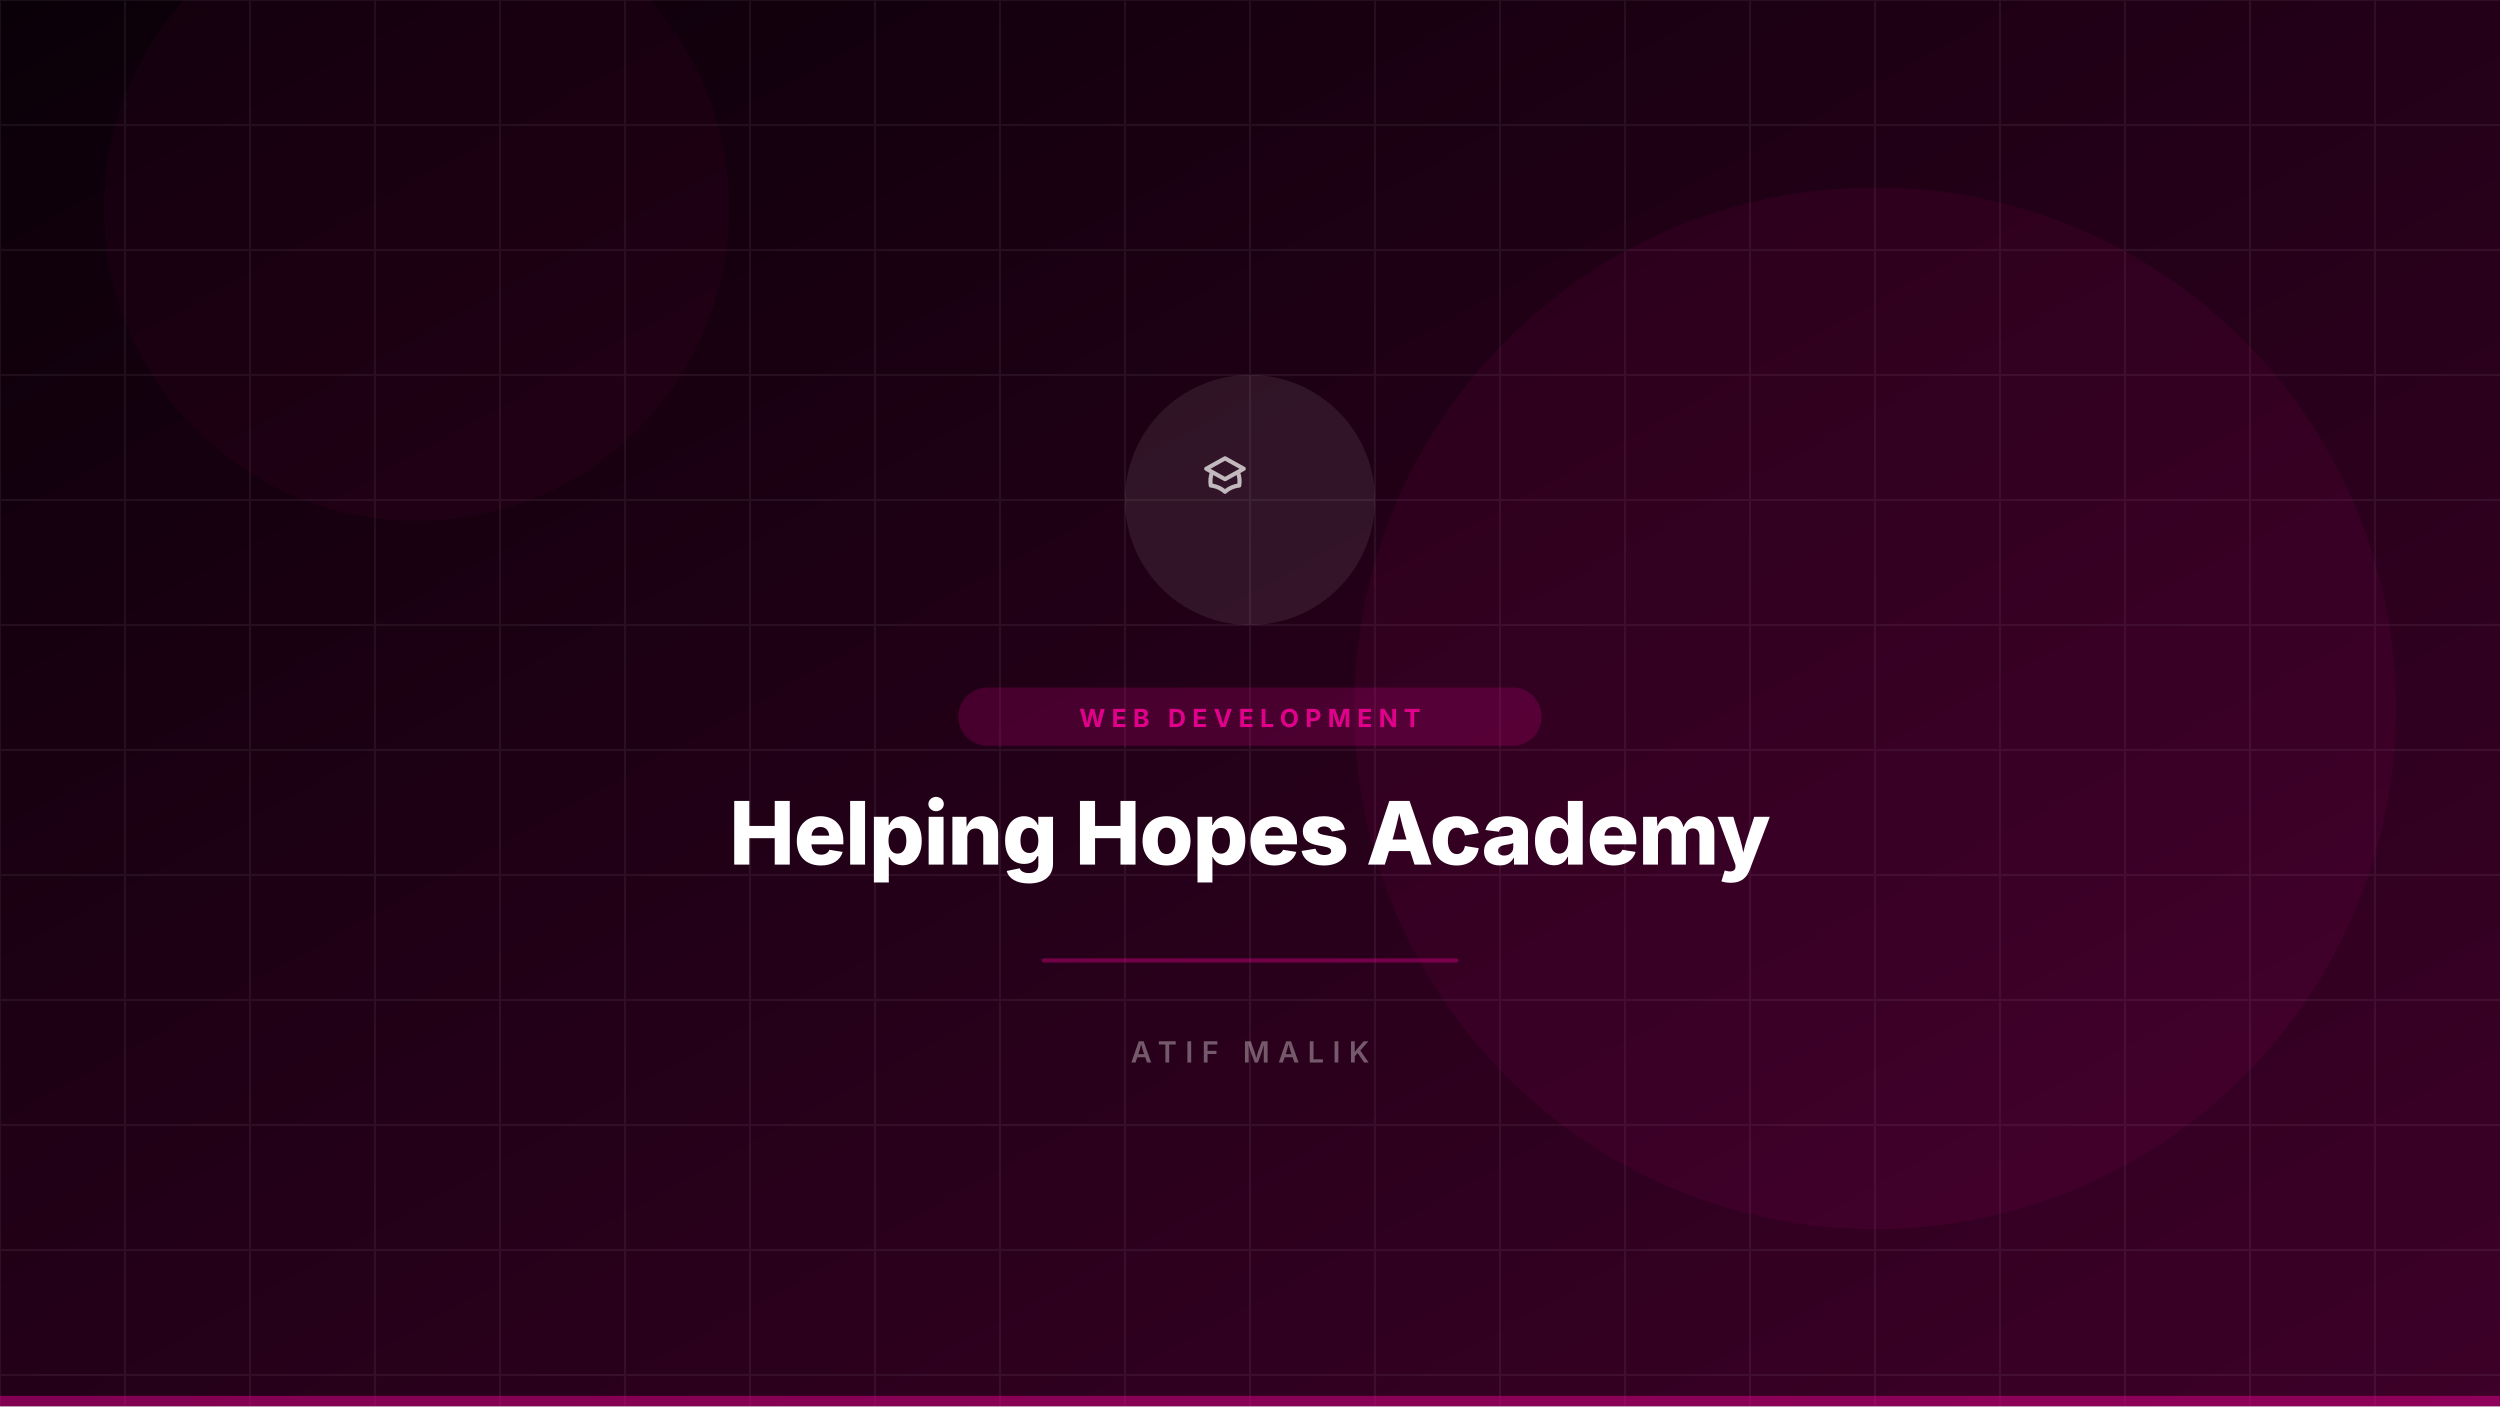
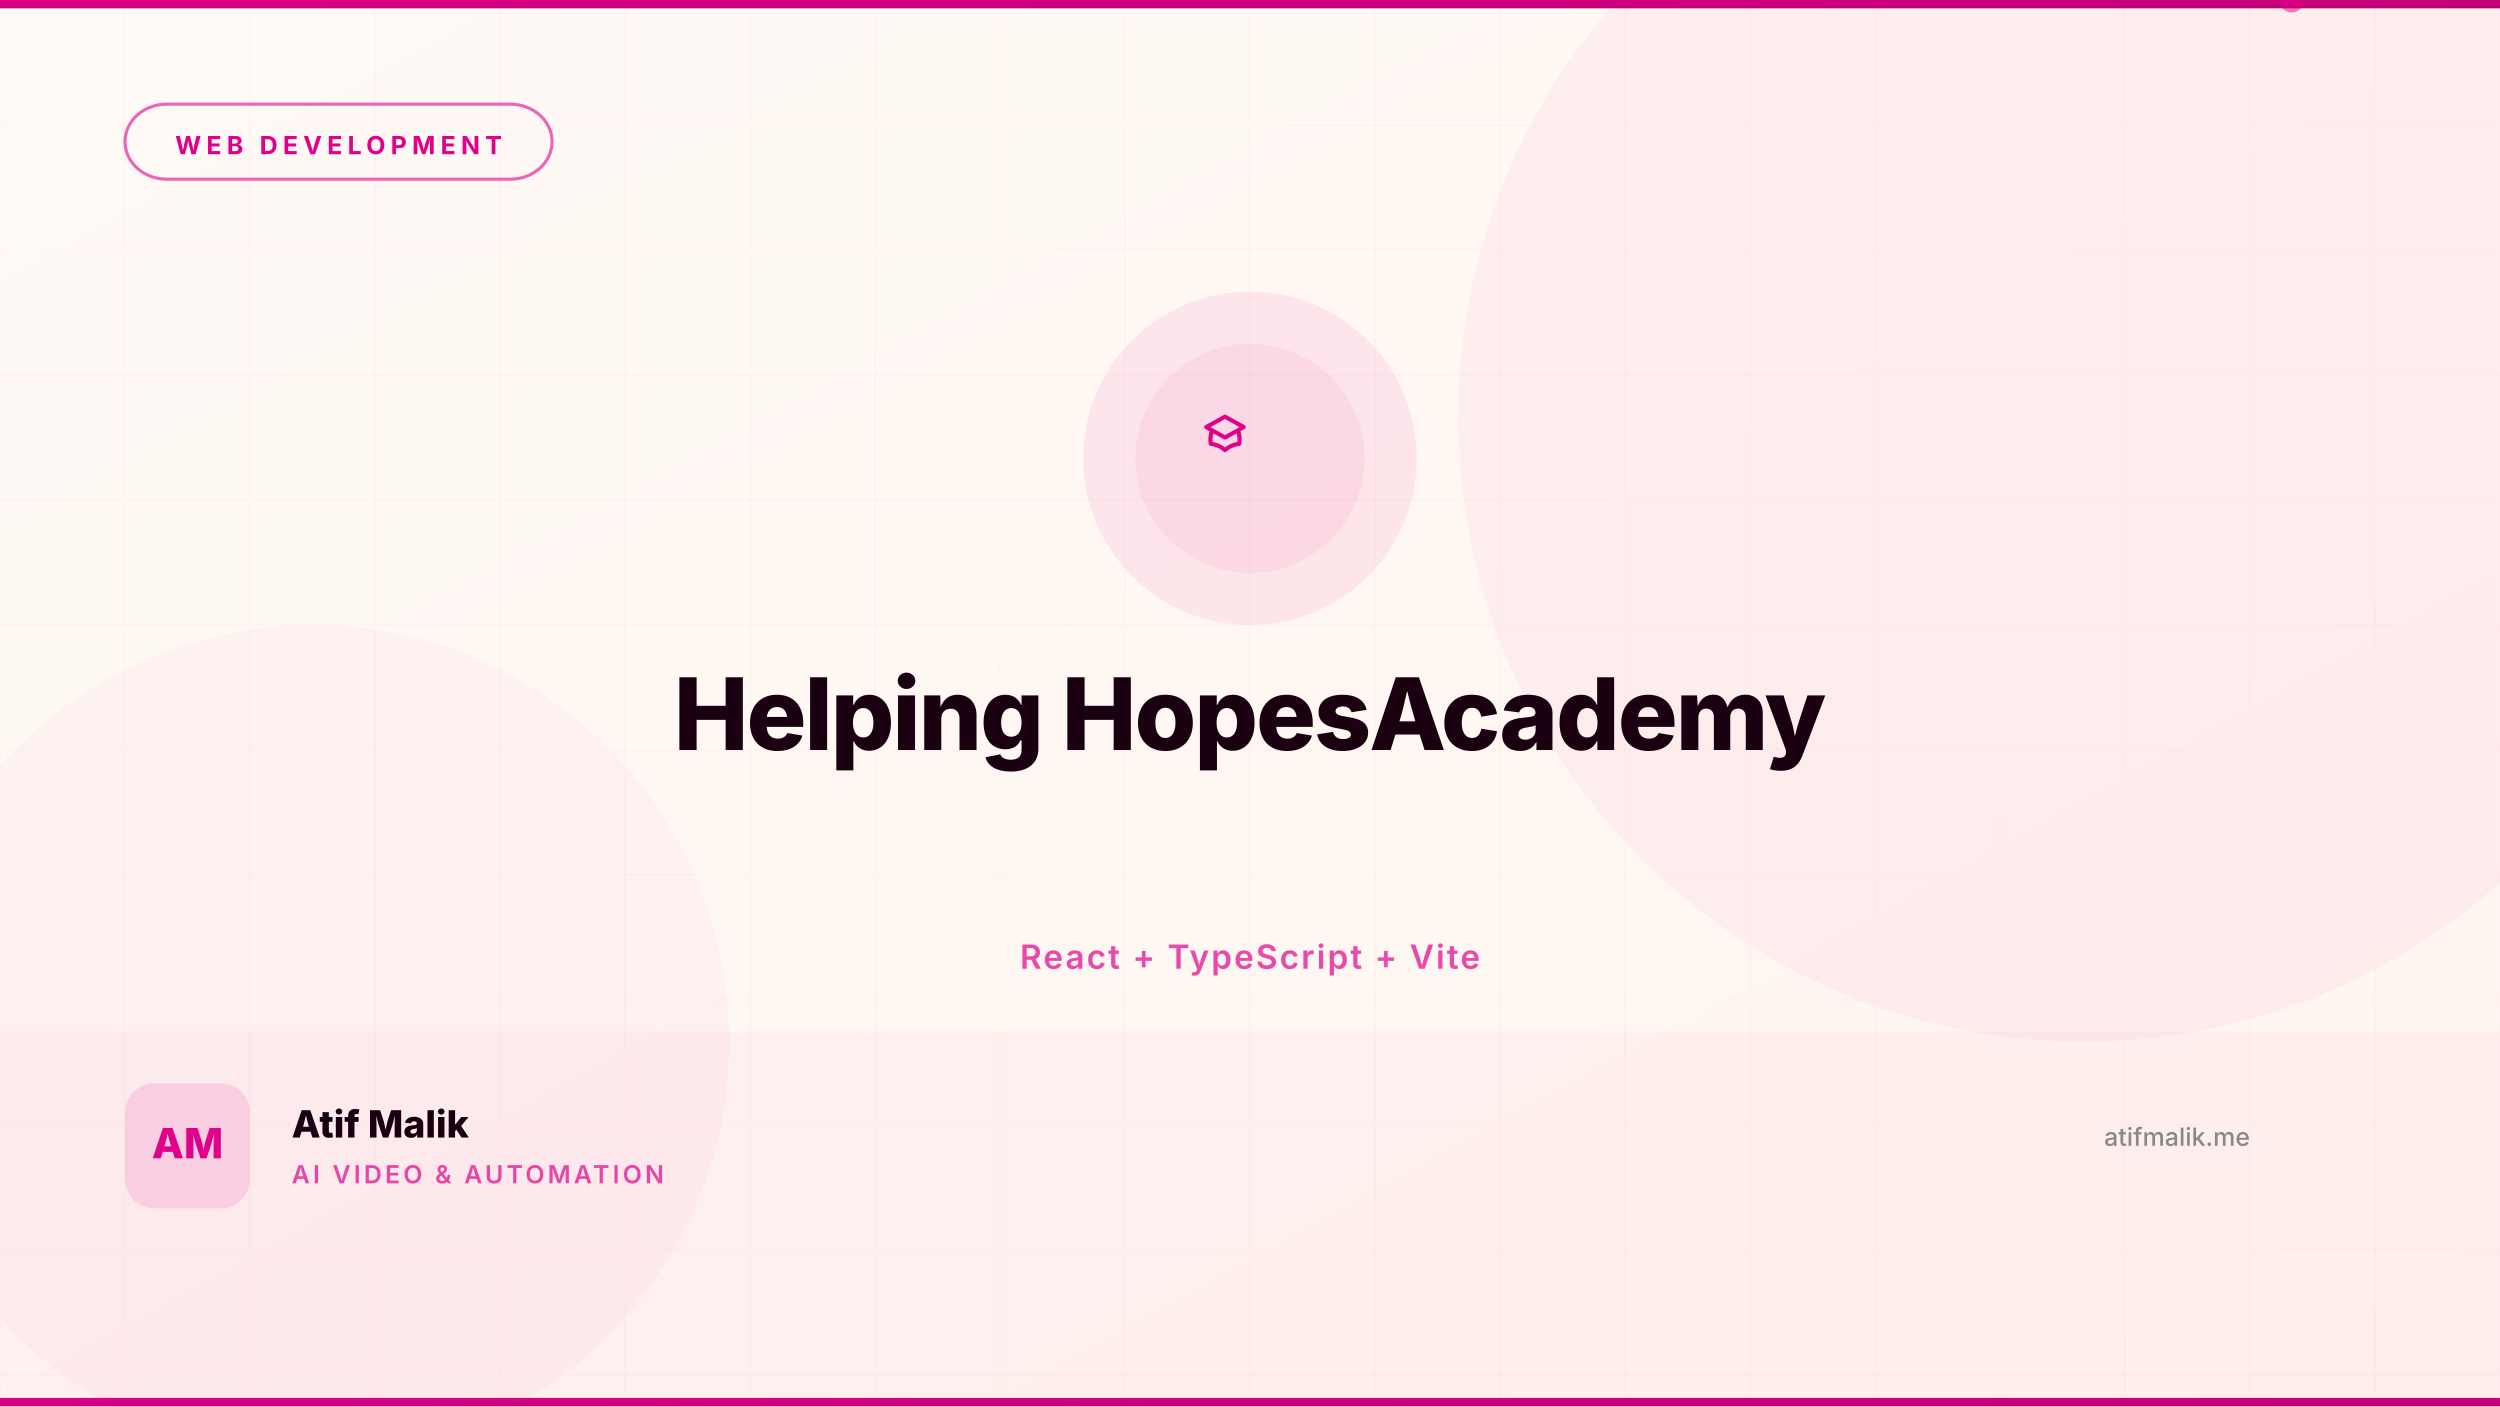
<svg xmlns="http://www.w3.org/2000/svg" width="1200" height="675" viewBox="0 0 1200 675">
  <defs>
    <linearGradient id="bg" x1="0%" y1="0%" x2="100%" y2="100%">
-       <stop offset="0%" style="stop-color:#0A0008" />
-       <stop offset="100%" style="stop-color:#3D0028" />
+       <stop offset="0%" style="stop-color:#FFFAF6" />
+       <stop offset="100%" style="stop-color:#FFF5EE" />
    </linearGradient>
-     <linearGradient id="accent" x1="0%" y1="0%" x2="100%" y2="0%">
-       <stop offset="0%" style="stop-color:#E0008A;stop-opacity:0.3" />
-       <stop offset="100%" style="stop-color:#E0008A;stop-opacity:0" />
+     <linearGradient id="pinkGrad" x1="0%" y1="0%" x2="100%" y2="100%">
+       <stop offset="0%" style="stop-color:#E0008A" />
+       <stop offset="100%" style="stop-color:#B8006F" />
    </linearGradient>
+     <clipPath id="avatarClip">
+       <rect x="60" y="510" width="70" height="70" rx="16" />
+     </clipPath>
  </defs>
  <rect width="1200" height="675" fill="url(#bg)" />
-   <g opacity="0.06" stroke="white" stroke-width="1">
+   <g opacity="0.04" stroke="#E0008A" stroke-width="0.5">
    <line x1="0" y1="0" x2="0" y2="675" />
    <line x1="60" y1="0" x2="60" y2="675" />
    <line x1="120" y1="0" x2="120" y2="675" />
    <line x1="180" y1="0" x2="180" y2="675" />
    <line x1="240" y1="0" x2="240" y2="675" />
    <line x1="300" y1="0" x2="300" y2="675" />
    <line x1="360" y1="0" x2="360" y2="675" />
    <line x1="420" y1="0" x2="420" y2="675" />
    <line x1="480" y1="0" x2="480" y2="675" />
    <line x1="540" y1="0" x2="540" y2="675" />
    <line x1="600" y1="0" x2="600" y2="675" />
    <line x1="660" y1="0" x2="660" y2="675" />
    <line x1="720" y1="0" x2="720" y2="675" />
    <line x1="780" y1="0" x2="780" y2="675" />
    <line x1="840" y1="0" x2="840" y2="675" />
    <line x1="900" y1="0" x2="900" y2="675" />
    <line x1="960" y1="0" x2="960" y2="675" />
    <line x1="1020" y1="0" x2="1020" y2="675" />
    <line x1="1080" y1="0" x2="1080" y2="675" />
    <line x1="1140" y1="0" x2="1140" y2="675" />
+     <line x1="1200" y1="0" x2="1200" y2="675" />
    <line x1="0" y1="0" x2="1200" y2="0" />
    <line x1="0" y1="60" x2="1200" y2="60" />
    <line x1="0" y1="120" x2="1200" y2="120" />
    <line x1="0" y1="180" x2="1200" y2="180" />
    <line x1="0" y1="240" x2="1200" y2="240" />
    <line x1="0" y1="300" x2="1200" y2="300" />
    <line x1="0" y1="360" x2="1200" y2="360" />
    <line x1="0" y1="420" x2="1200" y2="420" />
    <line x1="0" y1="480" x2="1200" y2="480" />
    <line x1="0" y1="540" x2="1200" y2="540" />
    <line x1="0" y1="600" x2="1200" y2="600" />
    <line x1="0" y1="660" x2="1200" y2="660" />
  </g>
-   <circle cx="900" cy="340" r="250" fill="#E0008A" opacity="0.07" />
-   <circle cx="200" cy="100" r="150" fill="#E0008A" opacity="0.04" />
-   <circle cx="600" cy="240" r="60" fill="white" opacity="0.08" />
-   <g transform="translate(576, 216)" fill="none" stroke="white" stroke-width="2" stroke-linecap="round" stroke-linejoin="round" opacity="0.7">
+   <circle cx="1000" cy="200" r="300" fill="#E0008A" opacity="0.04" />
+   <circle cx="150" cy="500" r="200" fill="#E0008A" opacity="0.03" />
+   <rect x="0" y="0" width="1200" height="4" fill="url(#pinkGrad)" />
+   <rect x="60" y="50" rx="20" ry="20" width="205" height="36" fill="none" stroke="#E0008A" stroke-width="1.5" opacity="0.6" />
+   <text x="162.5" y="74" text-anchor="middle" fill="#E0008A" font-family="system-ui, -apple-system, sans-serif" font-size="12" font-weight="700" letter-spacing="2.5">WEB DEVELOPMENT</text>
+   <circle cx="600" cy="220" r="80" fill="#E0008A" opacity="0.08" />
+   <circle cx="600" cy="220" r="55" fill="#E0008A" opacity="0.06" />
+   <g transform="translate(576, 196)" fill="none" stroke="#E0008A" stroke-width="2" stroke-linecap="round" stroke-linejoin="round">
    <path d="M12 14l9-5-9-5-9 5 9 5z M12 14l6.16-3.422a12.083 12.083 0 01.665 6.479A11.952 11.952 0 0012 20.055a11.952 11.952 0 00-6.824-2.998 12.078 12.078 0 01.665-6.479L12 14z" />
  </g>
-   <rect x="460" y="330" rx="14" ry="14" width="280" height="28" fill="#E0008A" opacity="0.2" />
-   <text x="600" y="349" text-anchor="middle" fill="#E0008A" font-family="system-ui, -apple-system, sans-serif" font-size="12" font-weight="700" letter-spacing="3" text-transform="uppercase">WEB DEVELOPMENT</text>
-   <text x="600" y="415" text-anchor="middle" fill="white" font-family="system-ui, -apple-system, sans-serif" font-size="42" font-weight="800" letter-spacing="-0.5">Helping Hopes Academy</text>
-   <rect x="500" y="460" width="200" height="2" rx="1" fill="#E0008A" opacity="0.4" />
-   <text x="600" y="510" text-anchor="middle" fill="white" opacity="0.35" font-family="system-ui, -apple-system, sans-serif" font-size="14" font-weight="600" letter-spacing="4">ATIF MALIK</text>
-   <rect x="0" y="670" width="1200" height="5" fill="#E0008A" opacity="0.5" />
+   <text x="600" y="360" text-anchor="middle" fill="#1A0010" font-family="system-ui, -apple-system, sans-serif" font-size="48" font-weight="800" letter-spacing="-1">Helping Hopes
+ Academy</text>
+   <text x="600" y="415" text-anchor="middle" fill="#1A0010" font-family="system-ui, -apple-system, sans-serif" font-size="48" font-weight="800" letter-spacing="-1" />
+   <text x="600" y="465" text-anchor="middle" fill="#E0008A" font-family="system-ui, -apple-system, sans-serif" font-size="16" font-weight="600" letter-spacing="1" opacity="0.7">React + TypeScript + Vite</text>
+   <rect x="0" y="495" width="1200" height="180" fill="#E0008A" opacity="0.03" />
+   <rect x="60" y="520" width="60" height="60" rx="14" fill="#E0008A" opacity="0.12" />
+   <text x="90" y="556" text-anchor="middle" fill="#E0008A" font-family="system-ui, -apple-system, sans-serif" font-size="20" font-weight="800">AM</text>
+   <text x="140" y="546" fill="#1A0010" font-family="system-ui, -apple-system, sans-serif" font-size="18" font-weight="800">Atif Malik</text>
+   <text x="140" y="568" fill="#E0008A" font-family="system-ui, -apple-system, sans-serif" font-size="12" font-weight="600" letter-spacing="1.5" opacity="0.7">AI VIDEO &amp; AUTOMATION</text>
+   <circle cx="1100" y="545" r="6" fill="#E0008A" opacity="0.5" />
+   <text x="1080" y="550" text-anchor="end" fill="#888" font-family="system-ui, -apple-system, sans-serif" font-size="12" font-weight="500">atifmalik.me</text>
+   <rect x="0" y="671" width="1200" height="4" fill="url(#pinkGrad)" />
</svg>
